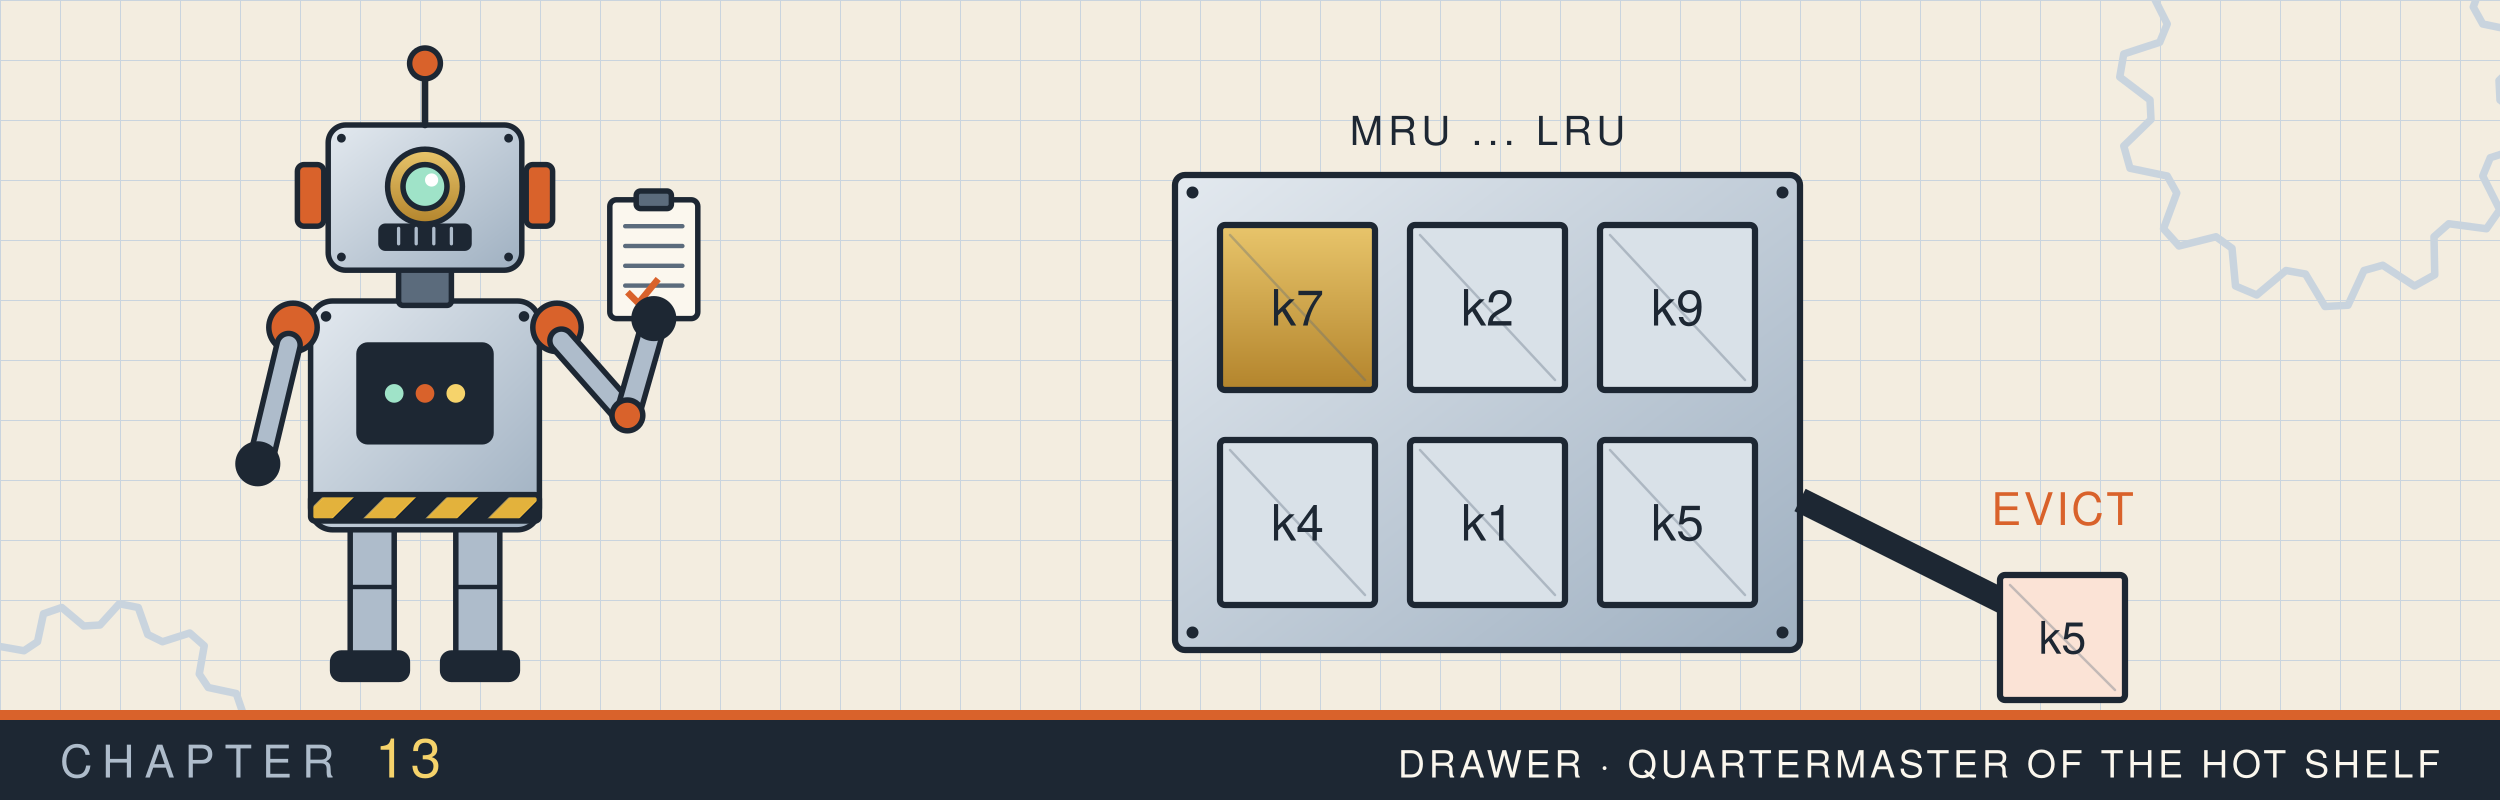
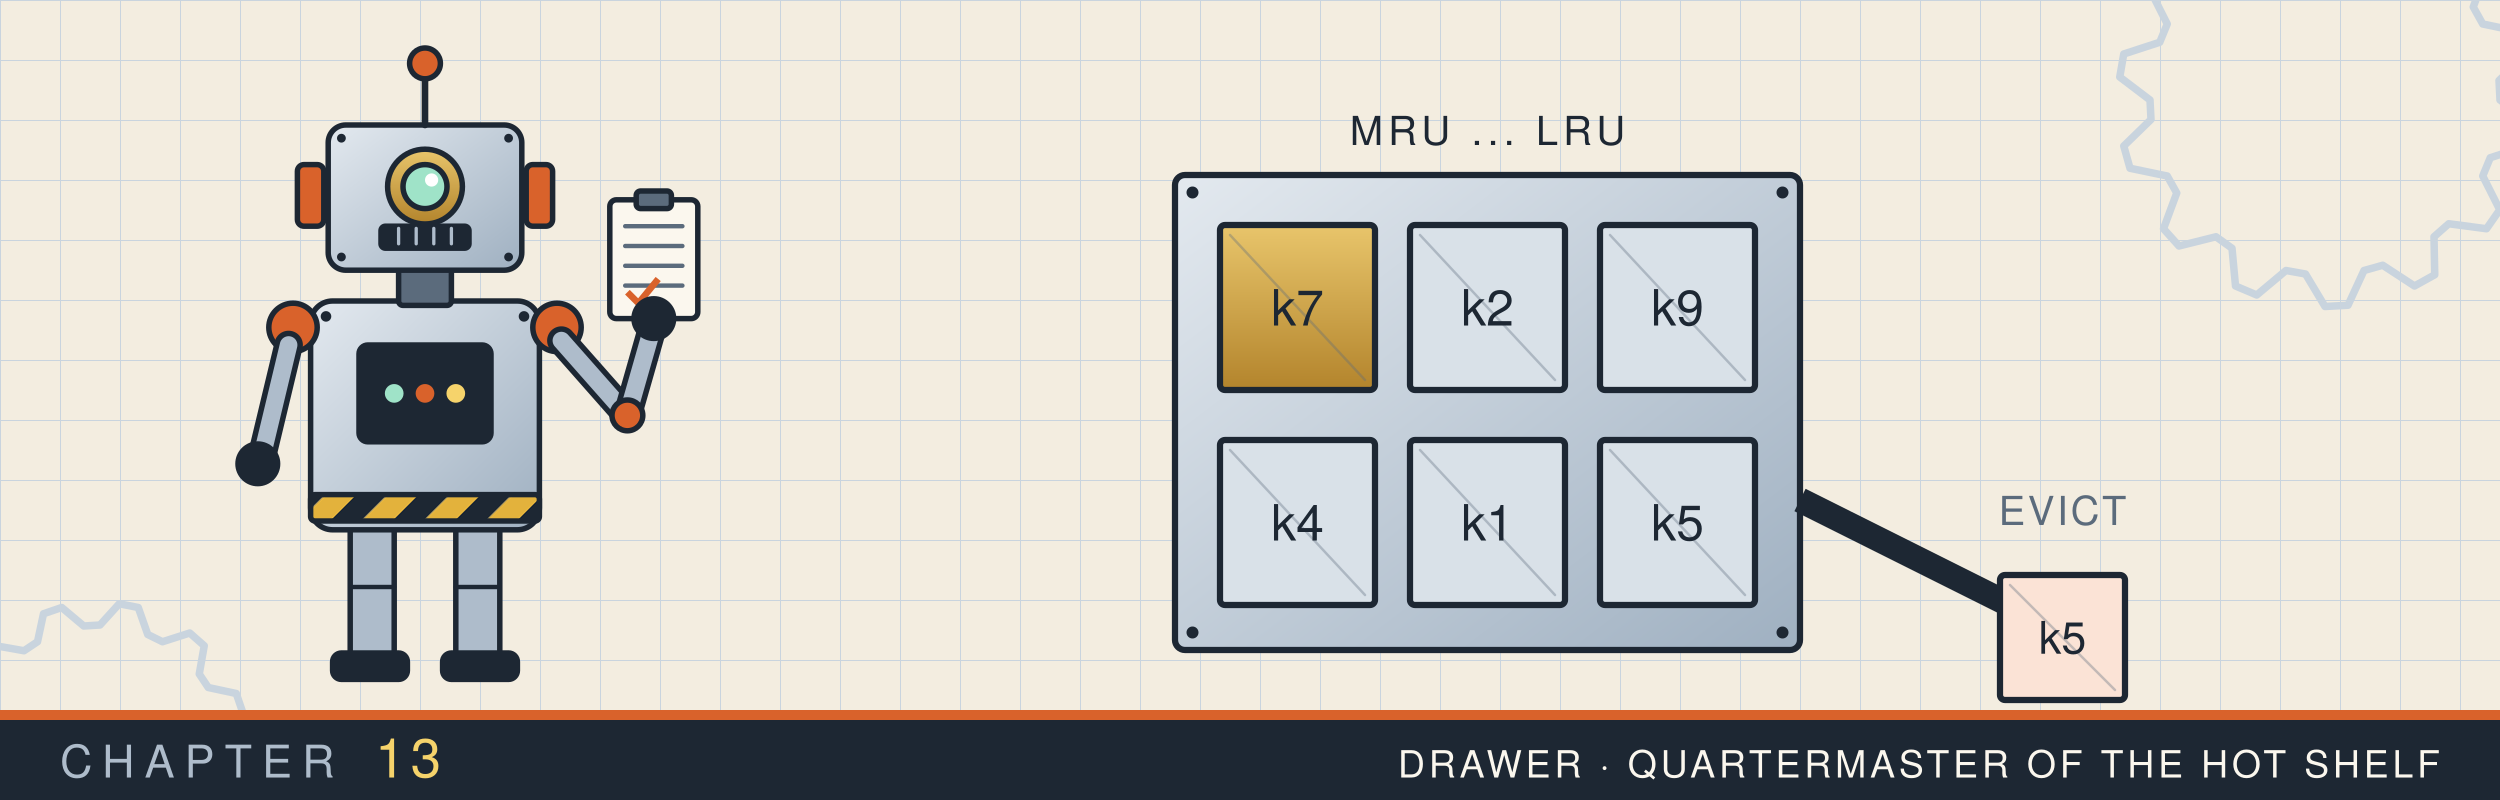
<svg xmlns="http://www.w3.org/2000/svg" viewBox="0 0 1000 320" width="1000" height="320">
  <defs>
    <pattern id="grid" width="24" height="24" patternUnits="userSpaceOnUse">
      <path d="M 24 0 L 0 0 0 24" fill="none" stroke="#c9d4de" stroke-width="0.8" />
    </pattern>
    <pattern id="hatch" width="6" height="6" patternUnits="userSpaceOnUse" patternTransform="rotate(45)">
      <line x1="0" y1="0" x2="0" y2="6" stroke="#1d2733" stroke-width="1.1" opacity="0.55" />
    </pattern>
    <pattern id="hatch-fine" width="4" height="4" patternUnits="userSpaceOnUse" patternTransform="rotate(-35)">
      <line x1="0" y1="0" x2="0" y2="4" stroke="#1d2733" stroke-width="0.7" opacity="0.4" />
    </pattern>
    <pattern id="stripes" width="20" height="20" patternUnits="userSpaceOnUse" patternTransform="rotate(45)">
      <rect width="10" height="20" fill="#1d2733" />
      <rect x="10" width="10" height="20" fill="#e3b23c" />
    </pattern>
    <linearGradient id="steel" x1="0" x2="1" y1="0" y2="1">
      <stop offset="0" stop-color="#e3e9ef" />
      <stop offset="1" stop-color="#9fb0c1" />
    </linearGradient>
    <linearGradient id="brass" x1="0" x2="0" y1="0" y2="1">
      <stop offset="0" stop-color="#e8c56b" />
      <stop offset="1" stop-color="#b3842c" />
    </linearGradient>
    <linearGradient id="copper" x1="0" x2="0" y1="0" y2="1">
      <stop offset="0" stop-color="#ee8a52" />
      <stop offset="1" stop-color="#b9471b" />
    </linearGradient>
  </defs>
  <rect x="0.0" y="0.0" width="1000.0" height="320.0" rx="0" fill="#f3ede0" stroke="none" stroke-width="0" />
  <rect x="0.0" y="0.0" width="1000.0" height="320.0" rx="0" fill="url(#grid)" stroke="none" stroke-width="0" />
  <polygon points="1000.0,40.0 1012.1,49.2 1010.5,58.4 996.1,63.1 993.1,70.4 999.9,83.9 994.6,91.5 979.5,89.5 973.6,94.7 973.9,109.9 965.8,114.4 953.1,106.1 945.6,108.2 939.2,122.1 930.0,122.6 922.2,109.6 914.4,108.2 902.7,118.0 894.2,114.4 892.8,99.3 886.4,94.7 871.6,98.4 865.4,91.5 870.7,77.2 866.9,70.4 852.0,67.3 849.5,58.4 860.4,47.8 860.0,40.0 847.9,30.8 849.5,21.6 863.9,16.9 866.9,9.6 860.1,-3.9 865.4,-11.5 880.5,-9.5 886.4,-14.7 886.1,-29.9 894.2,-34.4 906.9,-26.1 914.4,-28.2 920.8,-42.1 930.0,-42.6 937.8,-29.6 945.6,-28.2 957.3,-38.0 965.8,-34.4 967.2,-19.3 973.6,-14.7 988.4,-18.4 994.6,-11.5 989.3,2.8 993.1,9.6 1008.0,12.7 1010.5,21.6 999.6,32.2" fill="none" stroke="#c9d4de" stroke-width="3" stroke-linejoin="round" />
  <polygon points="90.0,300.0 98.5,307.7 97.0,315.3 86.2,319.1 83.3,325.0 86.8,335.9 81.7,341.7 70.4,339.7 65.0,343.3 62.6,354.5 55.3,357.0 46.5,349.6 40.0,350.0 32.3,358.5 24.7,357.0 20.9,346.2 15.0,343.3 4.1,346.8 -1.7,341.7 0.3,330.4 -3.3,325.0 -14.5,322.6 -17.0,315.3 -9.6,306.5 -10.0,300.0 -18.5,292.3 -17.0,284.7 -6.2,280.9 -3.3,275.0 -6.8,264.1 -1.7,258.3 9.6,260.3 15.0,256.7 17.4,245.5 24.7,243.0 33.5,250.4 40.0,250.0 47.7,241.5 55.3,243.0 59.1,253.8 65.0,256.7 75.9,253.2 81.7,258.3 79.7,269.6 83.3,275.0 94.5,277.4 97.0,284.7 89.6,293.5" fill="none" stroke="#c9d4de" stroke-width="3" stroke-linejoin="round" />
  <rect x="0.0" y="288.0" width="1000.0" height="32.0" rx="0" fill="#1d2733" stroke="none" stroke-width="0" />
  <rect x="0.0" y="284.0" width="1000.0" height="4.0" rx="0" fill="#d9622b" stroke="none" stroke-width="0" />
  <text x="24.0" y="311.0" font-family="DIN Condensed, Avenir Next Condensed, Helvetica Neue, sans-serif" font-size="18" fill="#aebccb" text-anchor="start" font-weight="normal" letter-spacing="4">CHAPTER</text>
  <text x="976.0" y="311.0" font-family="DIN Condensed, Avenir Next Condensed, Helvetica Neue, sans-serif" font-size="15" fill="#fbf7ee" text-anchor="end" font-weight="normal" letter-spacing="1.5">DRAWER · QUARTERMASTER OF THE HOT SHELF</text>
  <text x="150.0" y="311.0" font-family="DIN Condensed, Avenir Next Condensed, Helvetica Neue, sans-serif" font-size="22" fill="#f6d36b" text-anchor="start" font-weight="normal" letter-spacing="2">13</text>
  <g transform="translate(170.0 270.0) scale(0.88)">
    <rect x="-34.0" y="-70.0" width="20.0" height="64.0" rx="3" fill="#aebccb" stroke="#1d2733" stroke-width="2.5" />
    <rect x="14.0" y="-70.0" width="20.0" height="64.0" rx="3" fill="#aebccb" stroke="#1d2733" stroke-width="2.5" />
    <rect x="-42.0" y="-10.0" width="34.0" height="12.0" rx="4" fill="#1d2733" stroke="#1d2733" stroke-width="2.5" />
    <rect x="8.0" y="-10.0" width="34.0" height="12.0" rx="4" fill="#1d2733" stroke="#1d2733" stroke-width="2.5" />
    <line x1="-34.0" y1="-40.0" x2="-14.0" y2="-40.0" stroke="#1d2733" stroke-width="2" stroke-linecap="round" />
    <line x1="14.0" y1="-40.0" x2="34.0" y2="-40.0" stroke="#1d2733" stroke-width="2" stroke-linecap="round" />
    <rect x="-52.0" y="-170.0" width="104.0" height="104.0" rx="10" fill="url(#steel)" stroke="#1d2733" stroke-width="2.5" />
    <circle cx="-45.0" cy="-163.0" r="2.4" fill="#1d2733" />
    <circle cx="45.0" cy="-163.0" r="2.4" fill="#1d2733" />
    <circle cx="-45.0" cy="-73.0" r="2.4" fill="#1d2733" />
    <circle cx="45.0" cy="-73.0" r="2.4" fill="#1d2733" />
    <rect x="-30.0" y="-150.0" width="60.0" height="44.0" rx="4" fill="#1d2733" stroke="#1d2733" stroke-width="2.5" />
    <rect x="-52.0" y="-82.0" width="104.0" height="12.0" rx="2" fill="url(#stripes)" stroke="#1d2733" stroke-width="2.5" />
    <circle cx="-14.0" cy="-128.0" r="5.0" fill="#9fe3c8" stroke="#1d2733" stroke-width="1.5" />
    <circle cx="0.0" cy="-128.0" r="5.0" fill="#d9622b" stroke="#1d2733" stroke-width="1.5" />
    <circle cx="14.0" cy="-128.0" r="5.0" fill="#f6d36b" stroke="#1d2733" stroke-width="1.5" />
    <circle cx="-60.0" cy="-158.0" r="11.0" fill="#d9622b" stroke="#1d2733" stroke-width="2.5" />
    <line x1="-62.0" y1="-150.0" x2="-74.0" y2="-100.0" stroke="#1d2733" stroke-width="13" stroke-linecap="round" />
    <line x1="-62.0" y1="-150.0" x2="-74.0" y2="-100.0" stroke="#aebccb" stroke-width="8" stroke-linecap="round" />
    <circle cx="-76.0" cy="-96.0" r="9.0" fill="#1d2733" stroke="#1d2733" stroke-width="2.5" />
    <circle cx="60.0" cy="-158.0" r="11.0" fill="#d9622b" stroke="#1d2733" stroke-width="2.5" />
    <line x1="62.0" y1="-152.0" x2="92.0" y2="-118.0" stroke="#1d2733" stroke-width="13" stroke-linecap="round" />
    <line x1="62.0" y1="-152.0" x2="92.0" y2="-118.0" stroke="#aebccb" stroke-width="8" stroke-linecap="round" />
    <line x1="92.0" y1="-118.0" x2="104.0" y2="-160.0" stroke="#1d2733" stroke-width="13" stroke-linecap="round" />
    <line x1="92.0" y1="-118.0" x2="104.0" y2="-160.0" stroke="#aebccb" stroke-width="8" stroke-linecap="round" />
    <circle cx="92.0" cy="-118.0" r="7.0" fill="#d9622b" stroke="#1d2733" stroke-width="2.5" />
    <rect x="84.0" y="-216.0" width="40.0" height="54.0" rx="3" fill="#fbf7ee" stroke="#1d2733" stroke-width="2.5" />
    <rect x="96.0" y="-220.0" width="16.0" height="8.0" rx="2" fill="#5b6b7c" stroke="#1d2733" stroke-width="2.5" />
    <line x1="91.0" y1="-204.0" x2="117.0" y2="-204.0" stroke="#5b6b7c" stroke-width="2" stroke-linecap="round" />
    <line x1="91.0" y1="-195.0" x2="117.0" y2="-195.0" stroke="#5b6b7c" stroke-width="2" stroke-linecap="round" />
    <line x1="91.0" y1="-186.0" x2="117.0" y2="-186.0" stroke="#5b6b7c" stroke-width="2" stroke-linecap="round" />
    <line x1="91.0" y1="-177.0" x2="117.0" y2="-177.0" stroke="#5b6b7c" stroke-width="2" stroke-linecap="round" />
    <path d="M 92.0 -174.0 l 5 5 l 9 -11" fill="none" stroke="#d9622b" stroke-width="3" />
    <circle cx="104.0" cy="-162.0" r="9.0" fill="#1d2733" stroke="#1d2733" stroke-width="2.5" />
    <rect x="-12.0" y="-186.0" width="24.0" height="18.0" rx="2" fill="#5b6b7c" stroke="#1d2733" stroke-width="2.5" />
    <rect x="-44.0" y="-250.0" width="88.0" height="66.0" rx="8" fill="url(#steel)" stroke="#1d2733" stroke-width="2.5" />
    <circle cx="-38.0" cy="-244.0" r="2" fill="#1d2733" />
    <circle cx="38.0" cy="-244.0" r="2" fill="#1d2733" />
    <circle cx="-38.0" cy="-190.0" r="2" fill="#1d2733" />
    <circle cx="38.0" cy="-190.0" r="2" fill="#1d2733" />
    <rect x="-58.0" y="-232.0" width="12.0" height="28.0" rx="3" fill="#d9622b" stroke="#1d2733" stroke-width="2.5" />
    <rect x="46.0" y="-232.0" width="12.0" height="28.0" rx="3" fill="#d9622b" stroke="#1d2733" stroke-width="2.5" />
    <circle cx="0.0" cy="-222.0" r="17.0" fill="url(#brass)" stroke="#1d2733" stroke-width="2.5" />
    <circle cx="0.0" cy="-222.0" r="10.0" fill="#9fe3c8" stroke="#1d2733" stroke-width="2.5" />
    <circle cx="3.0" cy="-225.0" r="3.0" fill="#ffffff" stroke="none" stroke-width="0" />
    <rect x="-20.0" y="-204.0" width="40.0" height="10.0" rx="2" fill="#1d2733" stroke="#1d2733" stroke-width="2.5" />
    <line x1="-12.0" y1="-203.0" x2="-12.0" y2="-196.0" stroke="#aebccb" stroke-width="1.5" stroke-linecap="round" />
    <line x1="-4.0" y1="-203.0" x2="-4.0" y2="-196.0" stroke="#aebccb" stroke-width="1.5" stroke-linecap="round" />
    <line x1="4.0" y1="-203.0" x2="4.0" y2="-196.0" stroke="#aebccb" stroke-width="1.5" stroke-linecap="round" />
    <line x1="12.0" y1="-203.0" x2="12.0" y2="-196.0" stroke="#aebccb" stroke-width="1.5" stroke-linecap="round" />
    <line x1="0.0" y1="-250.0" x2="0.0" y2="-274.0" stroke="#1d2733" stroke-width="3" stroke-linecap="round" />
    <circle cx="0.0" cy="-278.0" r="7.0" fill="#d9622b" stroke="#1d2733" stroke-width="2.5" />
  </g>
  <rect x="470.0" y="70.0" width="250.0" height="190.0" rx="4" fill="url(#steel)" stroke="#1d2733" stroke-width="2.5" />
  <circle cx="477.0" cy="77.0" r="2.4" fill="#1d2733" />
  <circle cx="713.0" cy="77.0" r="2.4" fill="#1d2733" />
  <circle cx="477.0" cy="253.0" r="2.4" fill="#1d2733" />
  <circle cx="713.0" cy="253.0" r="2.4" fill="#1d2733" />
  <rect x="488.0" y="90.0" width="62.0" height="66.0" rx="2" fill="url(#brass)" stroke="#1d2733" stroke-width="2.5" />
  <line x1="492.0" y1="94.0" x2="546.0" y2="152.0" stroke="#5b6b7c" stroke-width="1" stroke-linecap="round" opacity="0.35" />
  <text x="519.0" y="130.2" font-family="DIN Condensed, Avenir Next Condensed, Helvetica Neue, sans-serif" font-size="20" fill="#1d2733" text-anchor="middle" font-weight="normal" letter-spacing="0">k7</text>
  <rect x="564.0" y="90.0" width="62.0" height="66.0" rx="2" fill="#d9e1e8" stroke="#1d2733" stroke-width="2.5" />
  <line x1="568.0" y1="94.0" x2="622.0" y2="152.0" stroke="#5b6b7c" stroke-width="1" stroke-linecap="round" opacity="0.35" />
  <text x="595.0" y="130.2" font-family="DIN Condensed, Avenir Next Condensed, Helvetica Neue, sans-serif" font-size="20" fill="#1d2733" text-anchor="middle" font-weight="normal" letter-spacing="0">k2</text>
  <rect x="640.0" y="90.0" width="62.0" height="66.0" rx="2" fill="#d9e1e8" stroke="#1d2733" stroke-width="2.5" />
  <line x1="644.0" y1="94.0" x2="698.0" y2="152.0" stroke="#5b6b7c" stroke-width="1" stroke-linecap="round" opacity="0.35" />
  <text x="671.0" y="130.2" font-family="DIN Condensed, Avenir Next Condensed, Helvetica Neue, sans-serif" font-size="20" fill="#1d2733" text-anchor="middle" font-weight="normal" letter-spacing="0">k9</text>
  <rect x="488.0" y="176.0" width="62.0" height="66.0" rx="2" fill="#d9e1e8" stroke="#1d2733" stroke-width="2.5" />
  <line x1="492.0" y1="180.0" x2="546.0" y2="238.0" stroke="#5b6b7c" stroke-width="1" stroke-linecap="round" opacity="0.35" />
  <text x="519.0" y="216.2" font-family="DIN Condensed, Avenir Next Condensed, Helvetica Neue, sans-serif" font-size="20" fill="#1d2733" text-anchor="middle" font-weight="normal" letter-spacing="0">k4</text>
  <rect x="564.0" y="176.0" width="62.0" height="66.0" rx="2" fill="#d9e1e8" stroke="#1d2733" stroke-width="2.5" />
  <line x1="568.0" y1="180.0" x2="622.0" y2="238.0" stroke="#5b6b7c" stroke-width="1" stroke-linecap="round" opacity="0.35" />
  <text x="595.0" y="216.2" font-family="DIN Condensed, Avenir Next Condensed, Helvetica Neue, sans-serif" font-size="20" fill="#1d2733" text-anchor="middle" font-weight="normal" letter-spacing="0">k1</text>
  <rect x="640.0" y="176.0" width="62.0" height="66.0" rx="2" fill="#d9e1e8" stroke="#1d2733" stroke-width="2.5" />
  <line x1="644.0" y1="180.0" x2="698.0" y2="238.0" stroke="#5b6b7c" stroke-width="1" stroke-linecap="round" opacity="0.35" />
  <text x="671.0" y="216.2" font-family="DIN Condensed, Avenir Next Condensed, Helvetica Neue, sans-serif" font-size="20" fill="#1d2733" text-anchor="middle" font-weight="normal" letter-spacing="0">k5</text>
  <text x="595.0" y="58.0" font-family="DIN Condensed, Avenir Next Condensed, Helvetica Neue, sans-serif" font-size="16" fill="#1d2733" text-anchor="middle" font-weight="normal" letter-spacing="2">MRU  ...  LRU</text>
  <path d="M 720.0 200.0 l 120 60" stroke="#1d2733" stroke-width="10" fill="none" />
  <rect x="800.0" y="230.0" width="50.0" height="50.0" rx="2" fill="#fbe3d6" stroke="#1d2733" stroke-width="2.5" />
  <line x1="804.0" y1="234.0" x2="846.0" y2="276.0" stroke="#5b6b7c" stroke-width="1" stroke-linecap="round" opacity="0.35" />
  <text x="825.0" y="261.5" font-family="DIN Condensed, Avenir Next Condensed, Helvetica Neue, sans-serif" font-size="18" fill="#1d2733" text-anchor="middle" font-weight="normal" letter-spacing="0">k5</text>
-   <text x="825.0" y="210.0" font-family="DIN Condensed, Avenir Next Condensed, Helvetica Neue, sans-serif" font-size="18" fill="#d9622b" text-anchor="middle" font-weight="normal" letter-spacing="1">EVICT</text>
+   <text x="825.0" y="210.0" font-family="DIN Condensed, Avenir Next Condensed, Helvetica Neue, sans-serif" font-size="16" fill="#5b6b7c" text-anchor="middle" font-weight="normal" letter-spacing="1">EVICT</text>
</svg>
